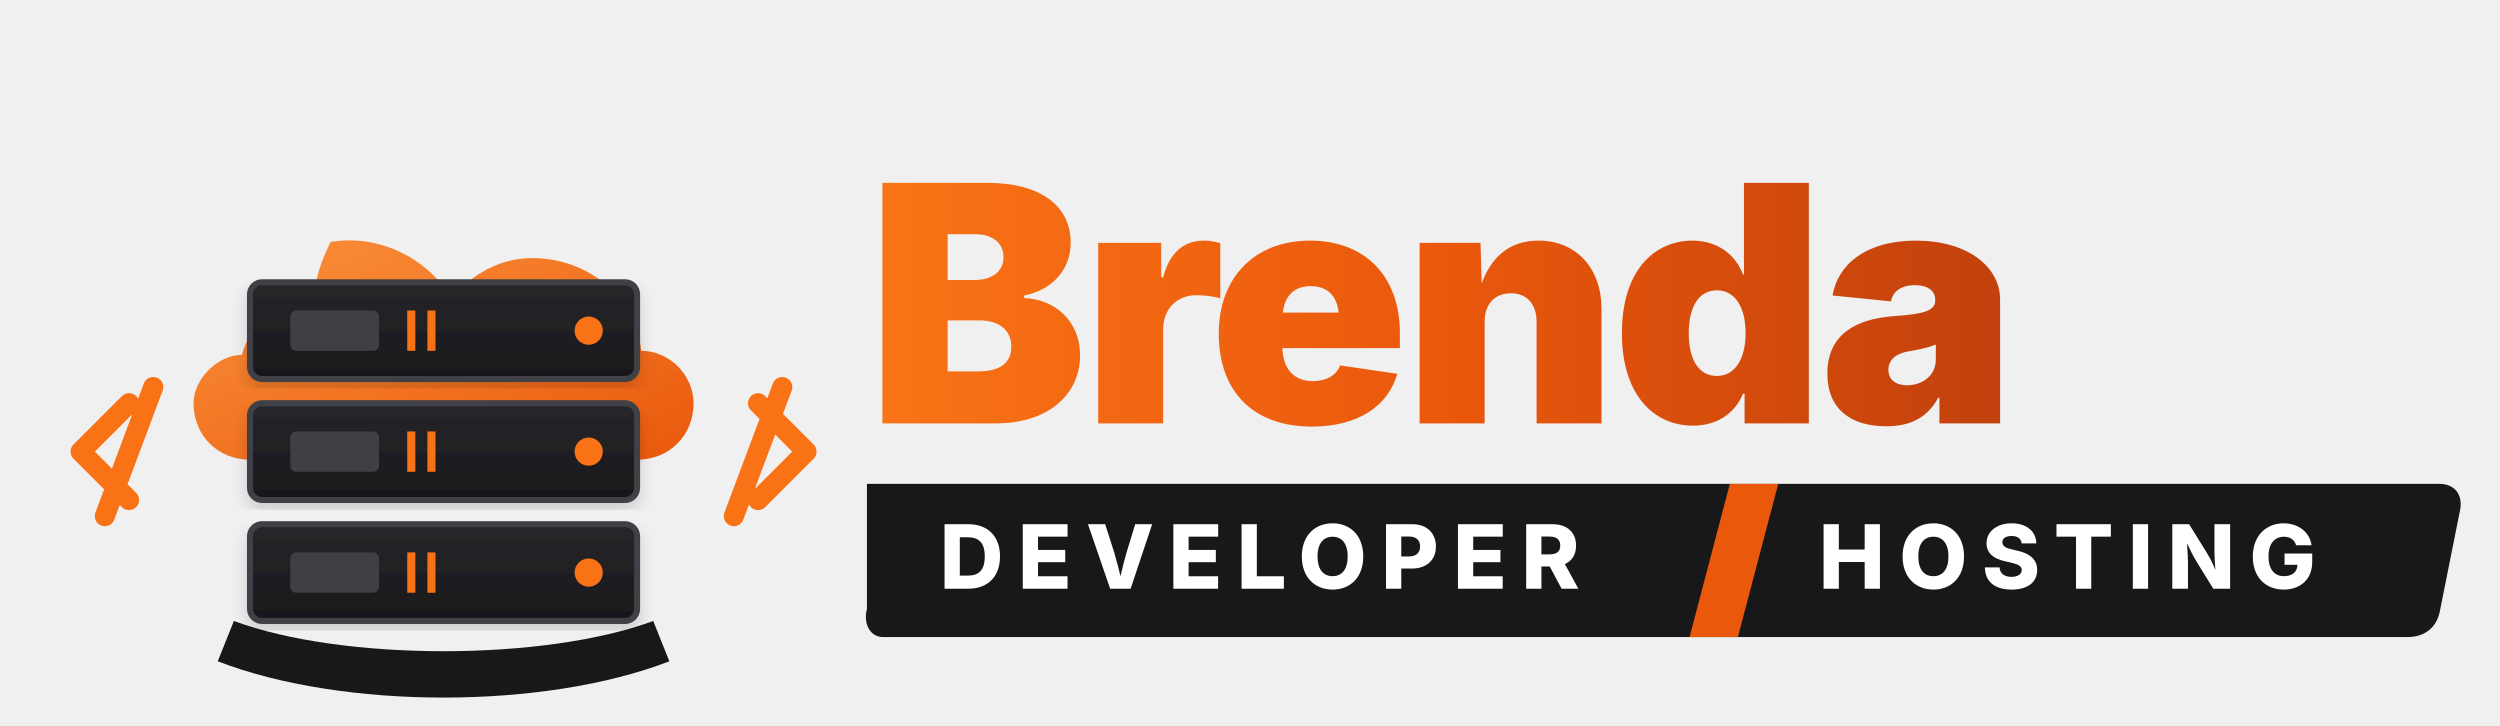
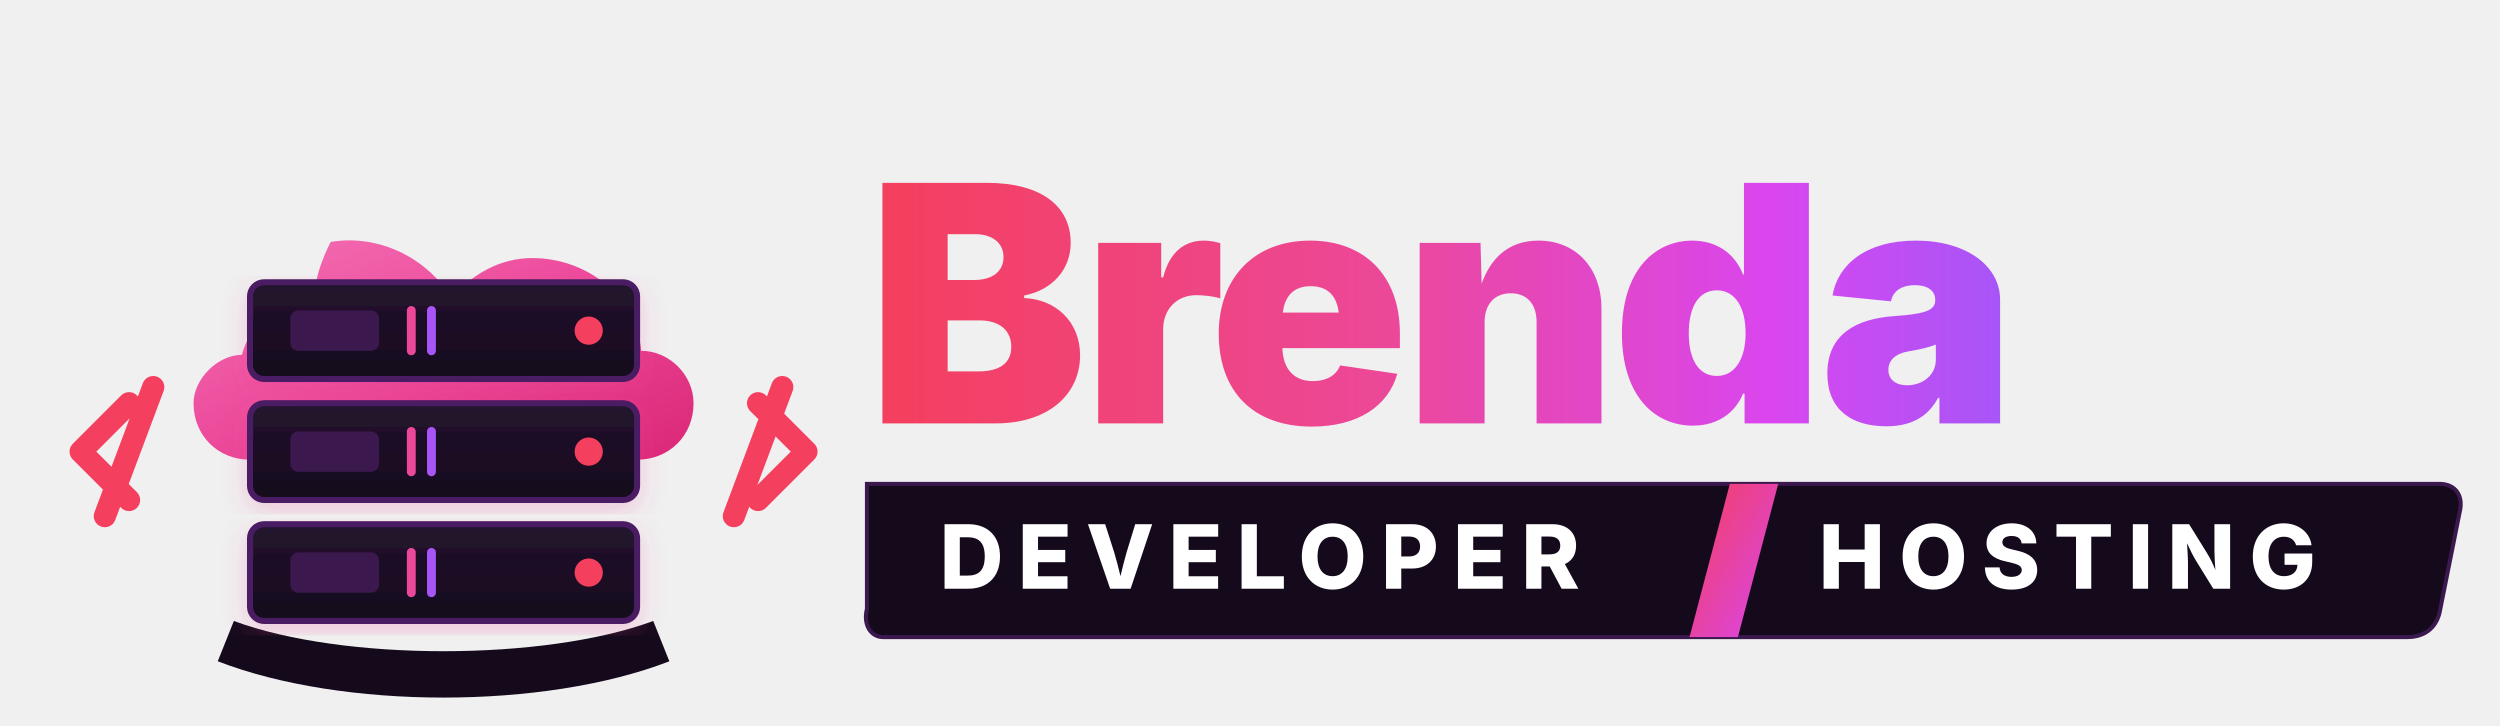
<svg xmlns="http://www.w3.org/2000/svg" viewBox="0 0 620 180" width="620" height="180">
  <defs>
    <linearGradient id="cloudGrad" x1="0%" y1="0%" x2="100%" y2="100%">
-       <stop offset="0%" stop-color="#fb923c" />
-       <stop offset="100%" stop-color="#ea580c" />
+       <stop offset="0%" stop-color="#f472b6" />
+       <stop offset="50%" stop-color="#ec4899" />
+       <stop offset="100%" stop-color="#db2777" />
    </linearGradient>
    <linearGradient id="textGrad" x1="0%" y1="0%" x2="100%" y2="0%">
-       <stop offset="0%" stop-color="#f97316" />
-       <stop offset="50%" stop-color="#ea580c" />
-       <stop offset="100%" stop-color="#c2410c" />
+       <stop offset="0%" stop-color="#f43f5e" />
+       <stop offset="45%" stop-color="#ec4899" />
+       <stop offset="80%" stop-color="#d946ef" />
+       <stop offset="100%" stop-color="#a855f7" />
    </linearGradient>
    <linearGradient id="serverGrad" x1="0%" y1="0%" x2="0%" y2="100%">
-       <stop offset="0%" stop-color="#27272a" />
-       <stop offset="100%" stop-color="#18181b" />
+       <stop offset="0%" stop-color="#24142e" />
+       <stop offset="100%" stop-color="#150a1c" />
    </linearGradient>
-     <filter id="subtleGlow" x="-10%" y="-10%" width="120%" height="120%">
-       <feDropShadow dx="0" dy="2" stdDeviation="2" flood-color="#000000" flood-opacity="0.15" />
+     <linearGradient id="slashGrad" x1="0%" y1="0%" x2="100%" y2="100%">
+       <stop offset="0%" stop-color="#f43f5e" />
+       <stop offset="100%" stop-color="#d946ef" />
+     </linearGradient>
+     <filter id="subtleGlow" x="-15%" y="-15%" width="130%" height="130%">
+       <feDropShadow dx="0" dy="2" stdDeviation="3" flood-color="#ec4899" flood-opacity="0.25" />
    </filter>
  </defs>
  <g transform="translate(10, 12)">
-     <path d="M 22 88 L 10 100 L 22 112 M 28 84 L 16 116" stroke="#f97316" stroke-width="5" stroke-linecap="round" stroke-linejoin="round" fill="none" />
+     <path d="M 22 88 L 10 100 L 22 112 M 28 84 L 16 116" stroke="#f43f5e" stroke-width="5.5" stroke-linecap="round" stroke-linejoin="round" fill="none" />
    <path d="M 68 62 C 60 62 52 68 50 76 C 44 76 38 82 38 88 C 38 96 44 102 52 102 L 148 102 C 156 102 162 96 162 88 C 162 81 156 75 149 75 C 148 62 136 52 122 52 C 114 52 107 56 102 62 C 96 52 84 46 72 48 C 70 52 68 57 68 62 Z" fill="url(#cloudGrad)" />
-     <path d="M 44 152 C 75 164 125 164 156 152 L 152 142 C 125 152 75 152 48 142 Z" fill="#18181b" />
-     <rect x="52" y="118" width="96" height="24" rx="3" fill="url(#serverGrad)" stroke="#3f3f46" stroke-width="1.5" filter="url(#subtleGlow)" />
-     <circle cx="136" cy="130" r="3.5" fill="#f97316" />
-     <rect x="62" y="125" width="22" height="10" rx="1.5" fill="#3f3f46" />
-     <line x1="92" y1="125" x2="92" y2="135" stroke="#f97316" stroke-width="2" />
-     <line x1="97" y1="125" x2="97" y2="135" stroke="#f97316" stroke-width="2" />
-     <rect x="52" y="88" width="96" height="24" rx="3" fill="url(#serverGrad)" stroke="#3f3f46" stroke-width="1.5" filter="url(#subtleGlow)" />
-     <circle cx="136" cy="100" r="3.5" fill="#f97316" />
-     <rect x="62" y="95" width="22" height="10" rx="1.5" fill="#3f3f46" />
-     <line x1="92" y1="95" x2="92" y2="105" stroke="#f97316" stroke-width="2" />
-     <line x1="97" y1="95" x2="97" y2="105" stroke="#f97316" stroke-width="2" />
-     <rect x="52" y="58" width="96" height="24" rx="3" fill="url(#serverGrad)" stroke="#3f3f46" stroke-width="1.5" filter="url(#subtleGlow)" />
-     <circle cx="136" cy="70" r="3.5" fill="#f97316" />
-     <rect x="62" y="65" width="22" height="10" rx="1.5" fill="#3f3f46" />
-     <line x1="92" y1="65" x2="92" y2="75" stroke="#f97316" stroke-width="2" />
-     <line x1="97" y1="65" x2="97" y2="75" stroke="#f97316" stroke-width="2" />
-     <path d="M 178 88 L 190 100 L 178 112 M 172 116 L 184 84" stroke="#f97316" stroke-width="5" stroke-linecap="round" stroke-linejoin="round" fill="none" />
+     <path d="M 44 152 C 75 164 125 164 156 152 L 152 142 C 125 152 75 152 48 142 Z" fill="#150a1c" />
+     <rect x="52" y="118" width="96" height="24" rx="3.5" fill="url(#serverGrad)" stroke="#4a1d63" stroke-width="1.5" filter="url(#subtleGlow)" />
+     <circle cx="136" cy="130" r="3.5" fill="#f43f5e" />
+     <rect x="62" y="125" width="22" height="10" rx="2" fill="#3b194f" />
+     <line x1="92" y1="125" x2="92" y2="135" stroke="#ec4899" stroke-width="2.2" stroke-linecap="round" />
+     <line x1="97" y1="125" x2="97" y2="135" stroke="#a855f7" stroke-width="2.2" stroke-linecap="round" />
+     <rect x="52" y="88" width="96" height="24" rx="3.5" fill="url(#serverGrad)" stroke="#4a1d63" stroke-width="1.5" filter="url(#subtleGlow)" />
+     <circle cx="136" cy="100" r="3.5" fill="#f43f5e" />
+     <rect x="62" y="95" width="22" height="10" rx="2" fill="#3b194f" />
+     <line x1="92" y1="95" x2="92" y2="105" stroke="#ec4899" stroke-width="2.2" stroke-linecap="round" />
+     <line x1="97" y1="95" x2="97" y2="105" stroke="#a855f7" stroke-width="2.2" stroke-linecap="round" />
+     <rect x="52" y="58" width="96" height="24" rx="3.5" fill="url(#serverGrad)" stroke="#4a1d63" stroke-width="1.5" filter="url(#subtleGlow)" />
+     <circle cx="136" cy="70" r="3.5" fill="#f43f5e" />
+     <rect x="62" y="65" width="22" height="10" rx="2" fill="#3b194f" />
+     <line x1="92" y1="65" x2="92" y2="75" stroke="#ec4899" stroke-width="2.2" stroke-linecap="round" />
+     <line x1="97" y1="65" x2="97" y2="75" stroke="#a855f7" stroke-width="2.2" stroke-linecap="round" />
+     <path d="M 178 88 L 190 100 L 178 112 M 172 116 L 184 84" stroke="#f43f5e" stroke-width="5.5" stroke-linecap="round" stroke-linejoin="round" fill="none" />
  </g>
  <text x="215" y="105" fill="url(#textGrad)" font-family="system-ui, -apple-system, sans-serif" font-size="82" font-weight="900" letter-spacing="-1.5">Brenda</text>
  <g transform="translate(215, 120)">
-     <path d="M 0 0 L 390 0 C 394 0 396 3 395 7 L 390 32 C 389 36 386 38 382 38 L 4 38 C 1 38 -1 35 0 31 Z" fill="#18181b" />
-     <polygon points="214,0 226,0 216,38 204,38" fill="#ea580c" />
+     <path d="M 0 0 L 390 0 C 394 0 396 3 395 7 L 390 32 C 389 36 386 38 382 38 L 4 38 C 1 38 -1 35 0 31 Z" fill="#150a1c" stroke="#3b194f" stroke-width="1" />
+     <polygon points="214,0 226,0 216,38 204,38" fill="url(#slashGrad)" />
    <text x="18" y="26" fill="#ffffff" font-family="system-ui, -apple-system, sans-serif" font-size="22" font-weight="800" letter-spacing="3.5">DEVELOPER</text>
    <text x="236" y="26" fill="#ffffff" font-family="system-ui, -apple-system, sans-serif" font-size="22" font-weight="800" letter-spacing="3.5">HOSTING</text>
  </g>
</svg>
